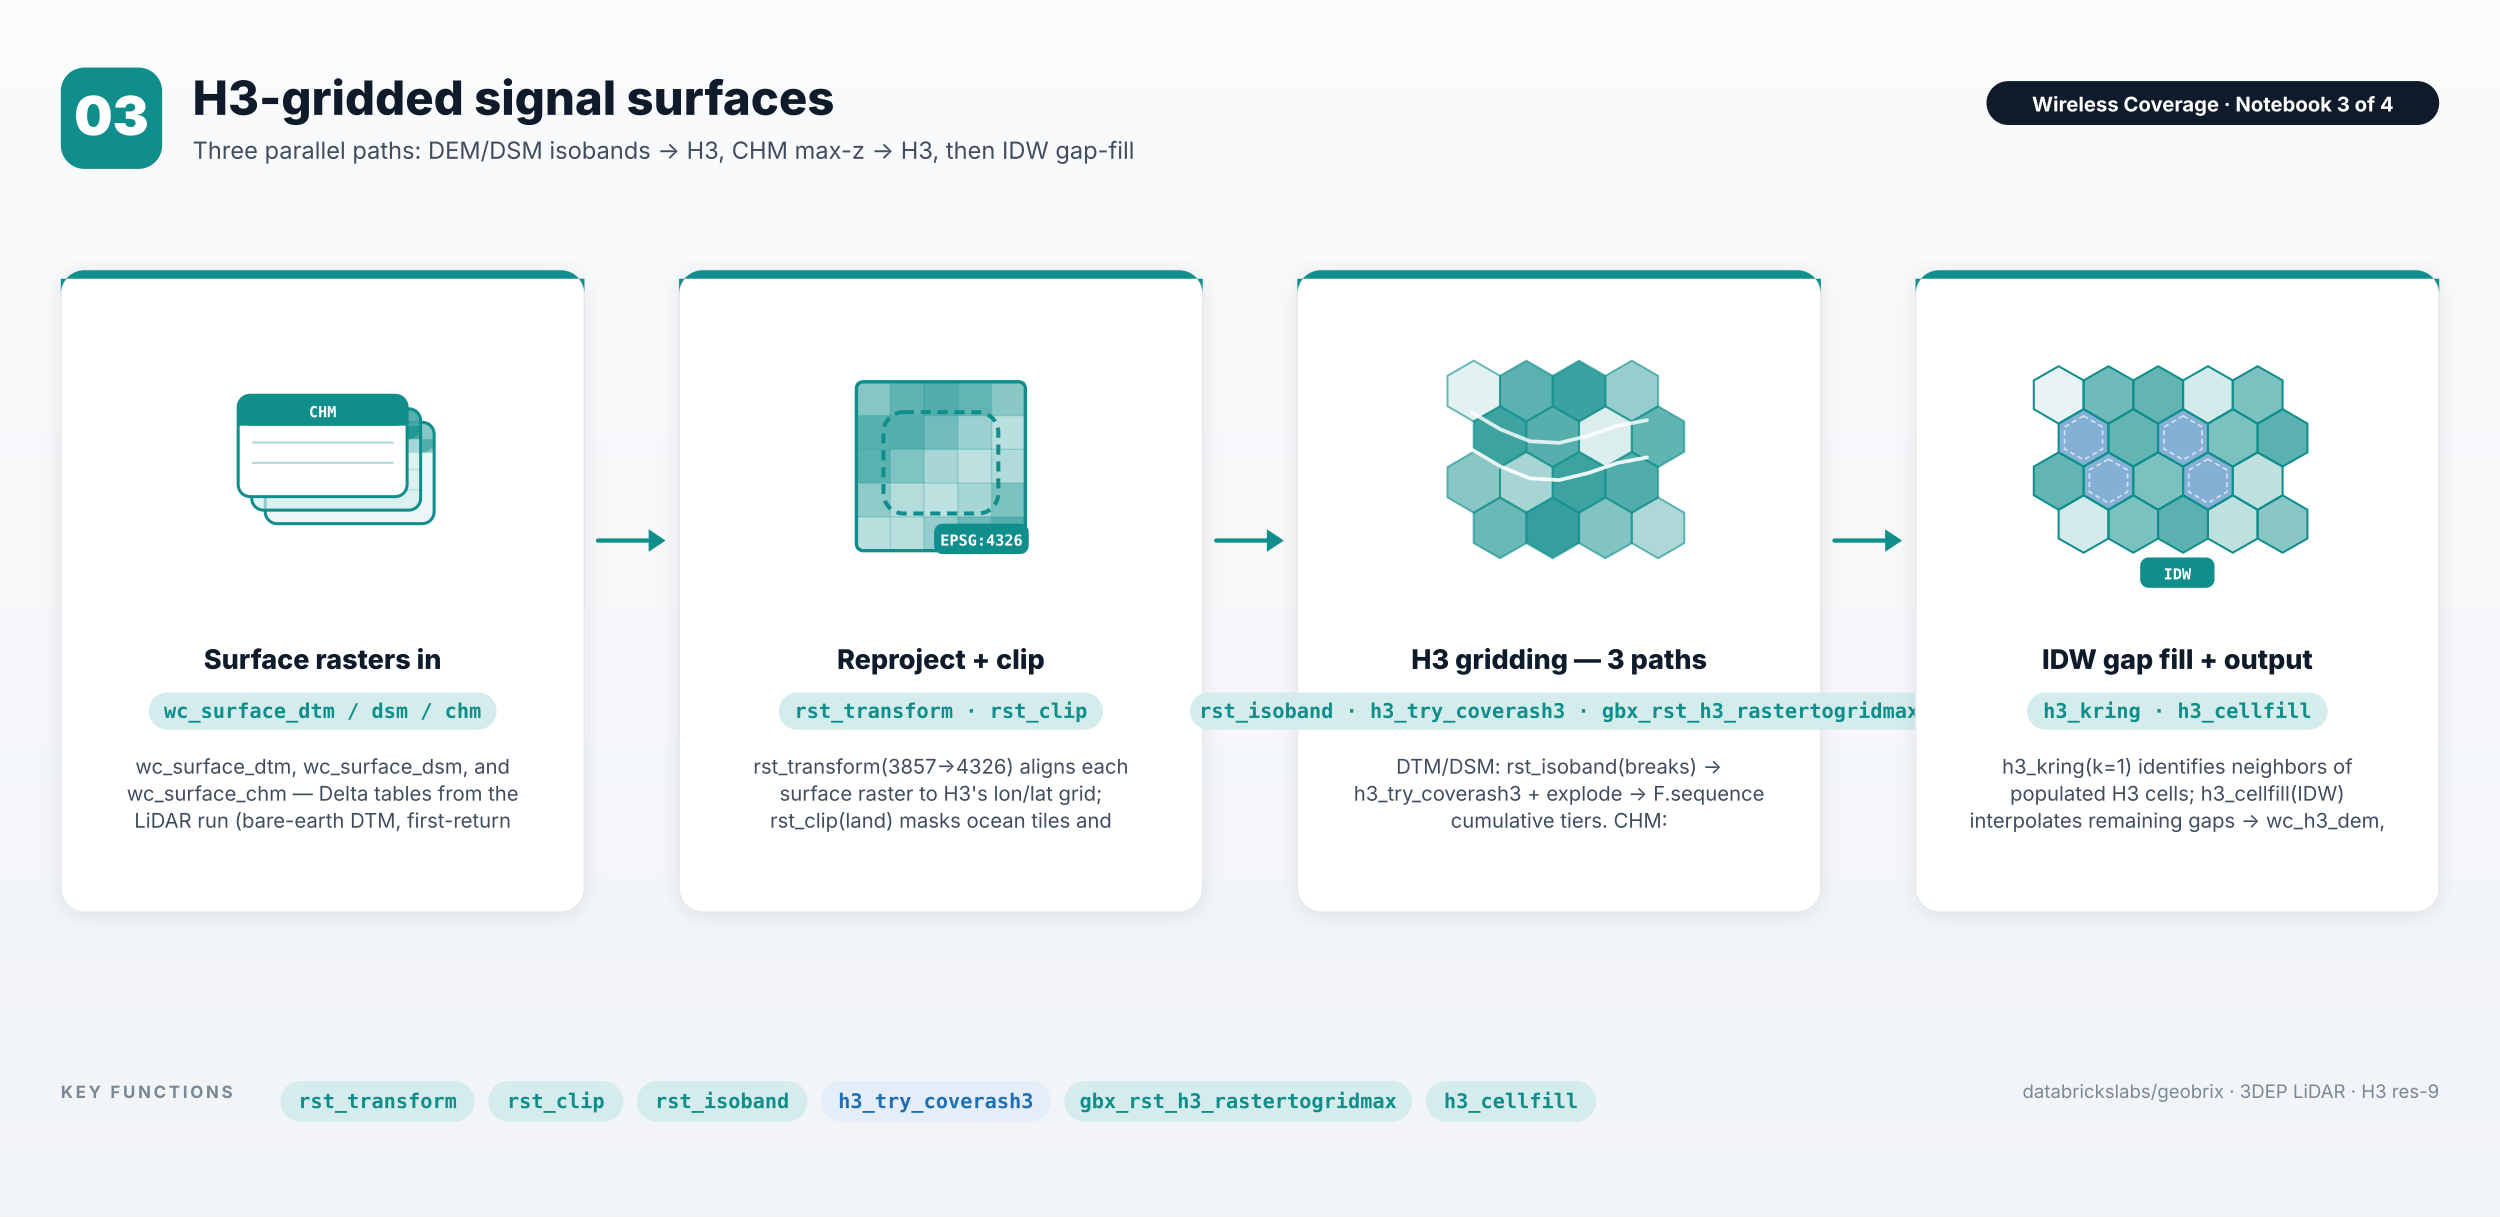
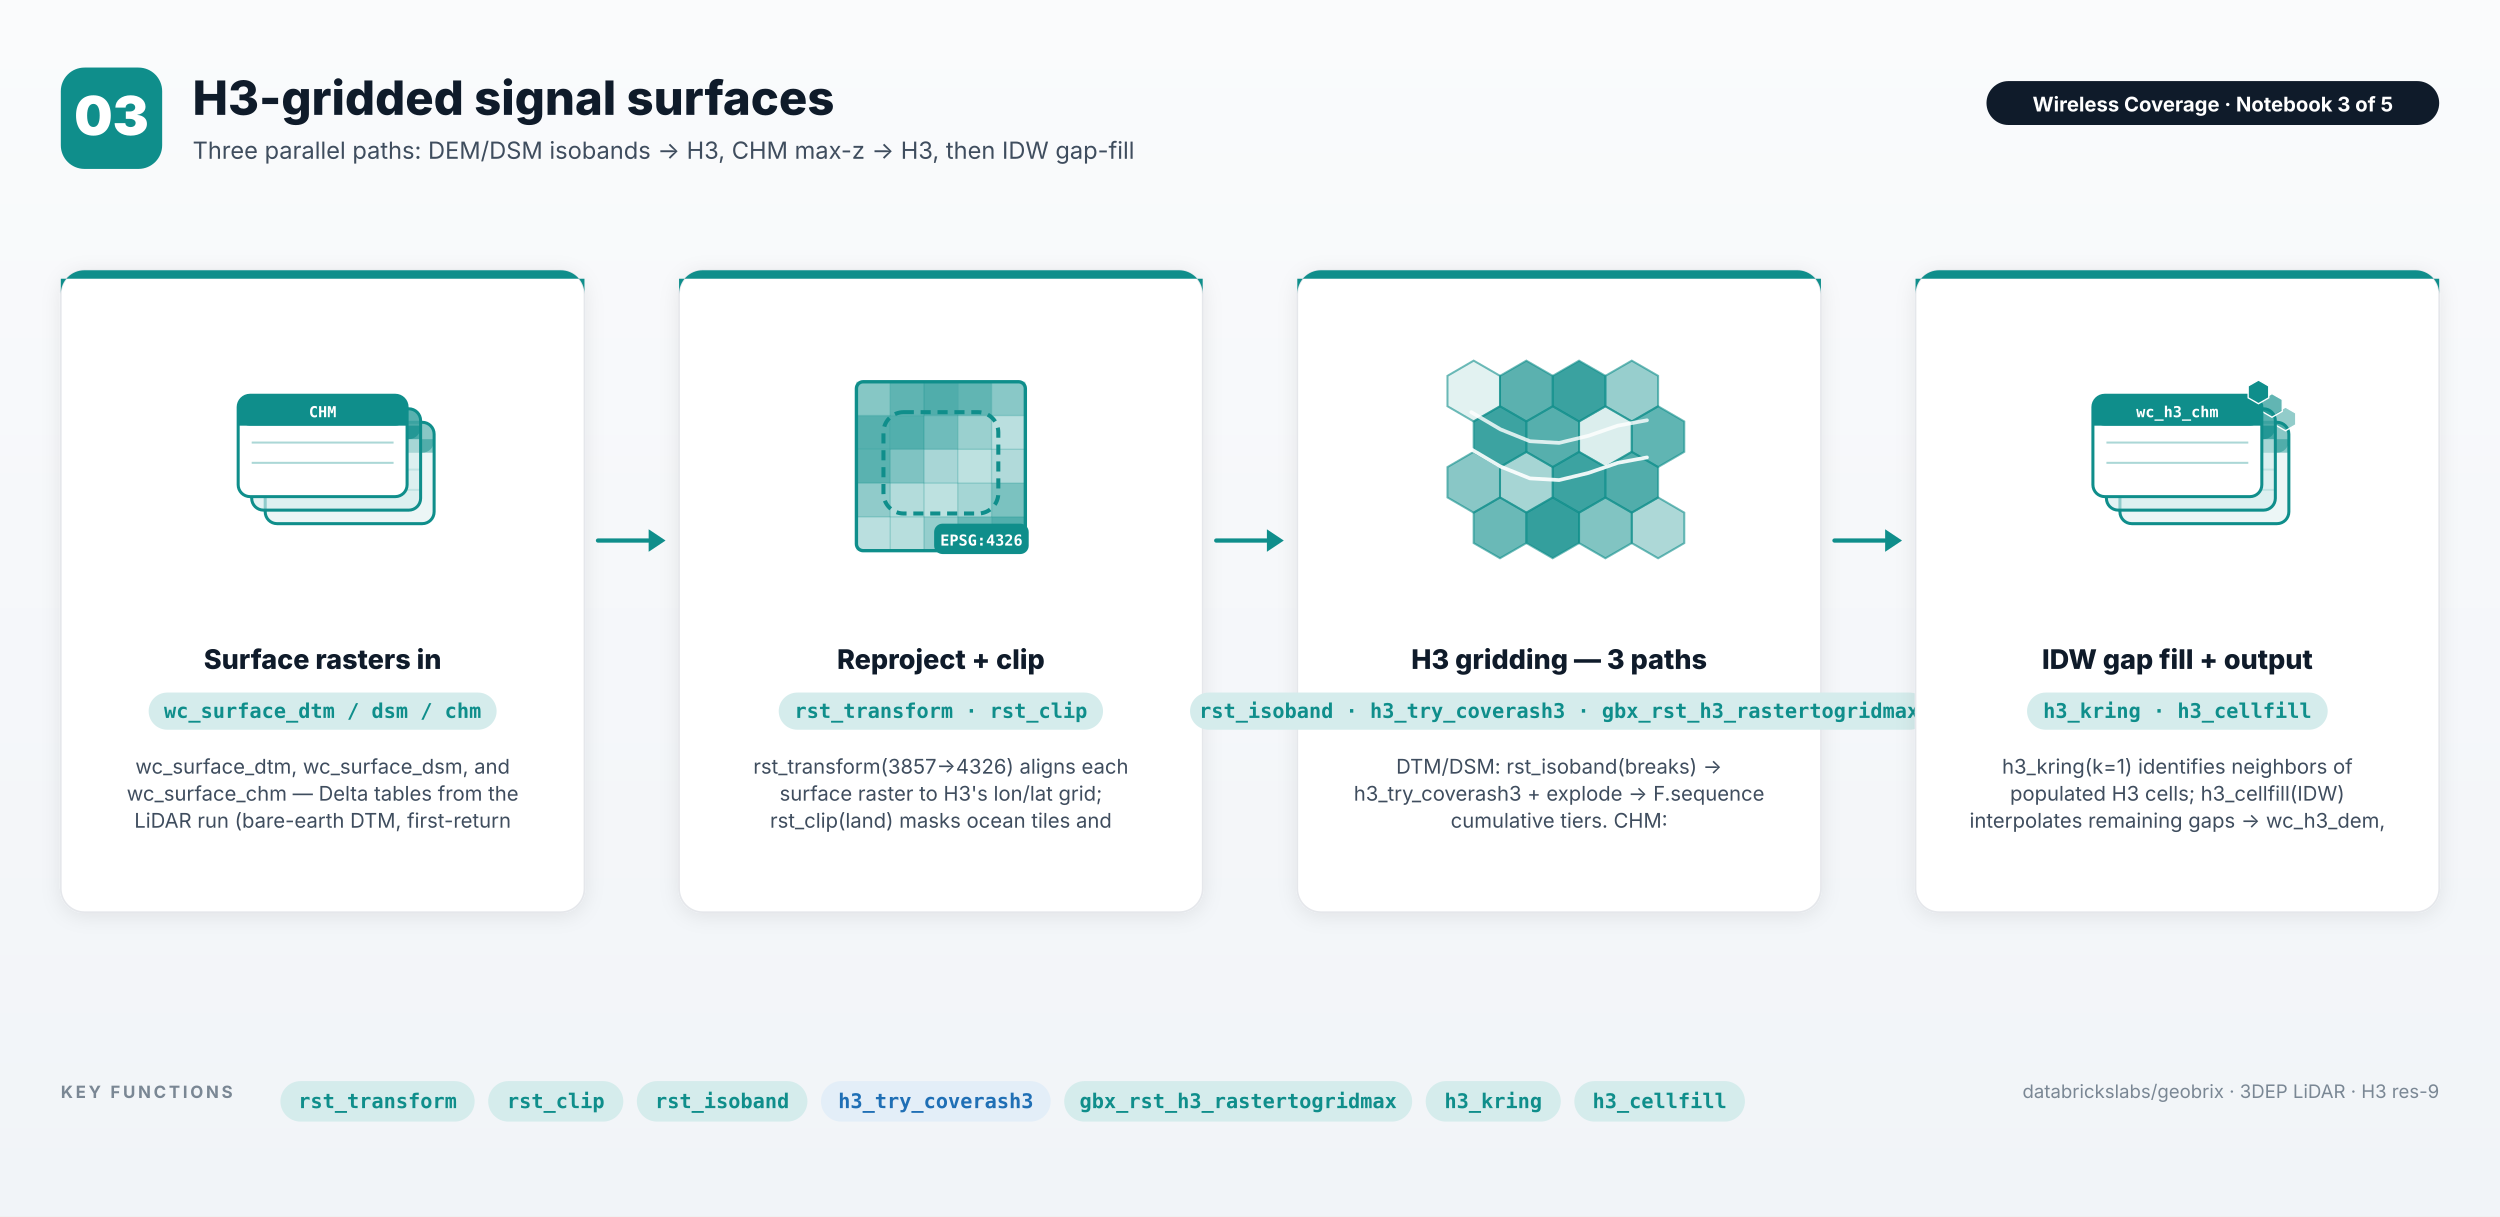
<svg xmlns="http://www.w3.org/2000/svg" viewBox="0 0 1480 720" width="1480" height="720" style="font-family: Inter, -apple-system, system-ui, sans-serif;">
  <defs>
    <filter id="card-shadow" x="-5%" y="-5%" width="110%" height="115%">
      <feDropShadow dx="0" dy="2" stdDeviation="6" flood-color="#0F1B2A" flood-opacity="0.08" />
    </filter>
    <linearGradient id="bg" x1="0" y1="0" x2="0" y2="1">
      <stop offset="0" stop-color="#FAFBFC" />
      <stop offset="1" stop-color="#F1F4F8" />
    </linearGradient>
  </defs>
  <rect x="0" y="0" width="1480" height="720" fill="url(#bg)" />
  <rect x="36" y="40" rx="14" ry="14" width="60" height="60" fill="#0F8E8B" />
  <text x="66.0" y="80.0" text-anchor="middle" font-family="Inter, -apple-system, system-ui, sans-serif" font-size="32" font-weight="900" fill="#FFFFFF">03</text>
  <text x="114" y="68" font-family="Inter, -apple-system, system-ui, sans-serif" font-size="28" font-weight="800" fill="#0F1B2A" text-anchor="start">H3-gridded signal surfaces</text>
  <text x="114" y="94" font-family="Inter, -apple-system, system-ui, sans-serif" font-size="14" font-weight="400" fill="#3F4D5E" text-anchor="start">Three parallel paths: DEM/DSM isobands → H3, CHM max-z → H3, then IDW gap-fill</text>
  <rect x="1176" y="48" rx="13" ry="13" width="268" height="26" fill="#0F1B2A" />
-   <text x="1310.0" y="66" text-anchor="middle" font-family="Inter, -apple-system, system-ui, sans-serif" font-size="12" font-weight="700" fill="#FFFFFF">Wireless Coverage  ·  Notebook 3 of 4</text>
+   <text x="1310.0" y="66" text-anchor="middle" font-family="Inter, -apple-system, system-ui, sans-serif" font-size="12" font-weight="700" fill="#FFFFFF">Wireless Coverage  ·  Notebook 3 of 5</text>
  <rect x="36" y="160" rx="14" ry="14" width="310" height="380" fill="#FFFFFF" stroke="#E5E7EB" stroke-width="1" filter="url(#card-shadow)" />
  <path d="M 36 174 A 14 14 0 0 1 50 160 H 332 A 14 14 0 0 1 346 174 V 165 H 36 Z" fill="#0F8E8B" />
  <rect x="157.0" y="250.0" rx="7" ry="7" width="100" height="60" fill="#D5ECEC" fill-opacity="0.45" stroke="#0F8E8B" stroke-width="1.8" />
  <rect x="157.0" y="250.0" width="100" height="18" rx="7" ry="7" fill="#0F8E8B" fill-opacity="0.45" />
  <rect x="157.0" y="260.0" width="100" height="8" fill="#0F8E8B" fill-opacity="0.45" />
  <text x="207.0" y="263.0" text-anchor="middle" font-family="ui-monospace, Menlo, monospace" font-size="9" font-weight="800" fill="#FFFFFF" fill-opacity="1">DTM</text>
  <line x1="165.0" y1="278.0" x2="249.0" y2="278.0" stroke="#0F8E8B" stroke-opacity="0.35" stroke-width="1.2" />
  <line x1="165.0" y1="290.0" x2="249.0" y2="290.0" stroke="#0F8E8B" stroke-opacity="0.35" stroke-width="1.2" />
  <rect x="149.0" y="242.0" rx="7" ry="7" width="100" height="60" fill="#D5ECEC" fill-opacity="0.65" stroke="#0F8E8B" stroke-width="1.8" />
  <rect x="149.0" y="242.0" width="100" height="18" rx="7" ry="7" fill="#0F8E8B" fill-opacity="0.65" />
  <rect x="149.0" y="252.0" width="100" height="8" fill="#0F8E8B" fill-opacity="0.65" />
  <text x="199.0" y="255.0" text-anchor="middle" font-family="ui-monospace, Menlo, monospace" font-size="9" font-weight="800" fill="#FFFFFF" fill-opacity="1">DSM</text>
  <line x1="157.0" y1="270.0" x2="241.0" y2="270.0" stroke="#0F8E8B" stroke-opacity="0.35" stroke-width="1.2" />
  <line x1="157.0" y1="282.0" x2="241.0" y2="282.0" stroke="#0F8E8B" stroke-opacity="0.35" stroke-width="1.2" />
  <rect x="141.0" y="234.0" rx="7" ry="7" width="100" height="60" fill="#FFFFFF" fill-opacity="1.0" stroke="#0F8E8B" stroke-width="1.8" />
  <rect x="141.0" y="234.0" width="100" height="18" rx="7" ry="7" fill="#0F8E8B" fill-opacity="1.0" />
  <rect x="141.0" y="244.0" width="100" height="8" fill="#0F8E8B" fill-opacity="1.0" />
  <text x="191.0" y="247.0" text-anchor="middle" font-family="ui-monospace, Menlo, monospace" font-size="9" font-weight="800" fill="#FFFFFF" fill-opacity="1">CHM</text>
  <line x1="149.0" y1="262.0" x2="233.0" y2="262.0" stroke="#0F8E8B" stroke-opacity="0.35" stroke-width="1.2" />
  <line x1="149.0" y1="274.0" x2="233.0" y2="274.0" stroke="#0F8E8B" stroke-opacity="0.35" stroke-width="1.2" />
  <text x="191.0" y="396" font-family="Inter, -apple-system, system-ui, sans-serif" font-size="16" font-weight="800" fill="#0F1B2A" text-anchor="middle">Surface rasters in</text>
  <g transform="translate(88.0, 410)">
    <rect x="0" y="0" rx="11" ry="11" width="206" height="22" fill="#D5ECEC" />
    <text x="103.0" y="15.0" text-anchor="middle" font-family="ui-monospace, SFMono-Regular, Menlo, Consolas, monospace" font-size="12" font-weight="700" fill="#0F8E8B">wc_surface_dtm / dsm / chm</text>
  </g>
  <text x="191.0" y="458" text-anchor="middle" font-family="Inter, sans-serif" font-size="12" fill="#3F4D5E">wc_surface_dtm, wc_surface_dsm, and</text>
  <text x="191.0" y="474" text-anchor="middle" font-family="Inter, sans-serif" font-size="12" fill="#3F4D5E">wc_surface_chm — Delta tables from the</text>
  <text x="191.0" y="490" text-anchor="middle" font-family="Inter, sans-serif" font-size="12" fill="#3F4D5E">LiDAR run (bare-earth DTM, first-return</text>
  <line x1="354" y1="320.0" x2="384" y2="320.0" stroke="#0F8E8B" stroke-width="2.5" stroke-linecap="round" />
  <polygon points="394,320.0 384,313.333 384,326.667" fill="#0F8E8B" />
  <rect x="402" y="160" rx="14" ry="14" width="310" height="380" fill="#FFFFFF" stroke="#E5E7EB" stroke-width="1" filter="url(#card-shadow)" />
  <path d="M 402 174 A 14 14 0 0 1 416 160 H 698 A 14 14 0 0 1 712 174 V 165 H 402 Z" fill="#0F8E8B" />
  <rect x="507.0" y="226.0" width="100" height="100" fill="#D5ECEC" stroke="#0F8E8B" stroke-width="2" rx="4" />
  <line x1="527.0" y1="226.0" x2="527.0" y2="326.0" stroke="#0F8E8B" stroke-opacity="0.25" stroke-width="0.8" />
  <line x1="507.0" y1="246.0" x2="607.0" y2="246.0" stroke="#0F8E8B" stroke-opacity="0.25" stroke-width="0.8" />
  <line x1="547.0" y1="226.0" x2="547.0" y2="326.0" stroke="#0F8E8B" stroke-opacity="0.25" stroke-width="0.8" />
  <line x1="507.0" y1="266.0" x2="607.0" y2="266.0" stroke="#0F8E8B" stroke-opacity="0.25" stroke-width="0.8" />
  <line x1="567.0" y1="226.0" x2="567.0" y2="326.0" stroke="#0F8E8B" stroke-opacity="0.25" stroke-width="0.8" />
  <line x1="507.0" y1="286.0" x2="607.0" y2="286.0" stroke="#0F8E8B" stroke-opacity="0.25" stroke-width="0.8" />
  <line x1="587.0" y1="226.0" x2="587.0" y2="326.0" stroke="#0F8E8B" stroke-opacity="0.25" stroke-width="0.8" />
  <line x1="507.0" y1="306.0" x2="607.0" y2="306.0" stroke="#0F8E8B" stroke-opacity="0.25" stroke-width="0.8" />
  <rect x="507.0" y="226.0" width="20" height="20" fill="#0F8E8B" fill-opacity="0.40" />
  <rect x="527.0" y="226.0" width="20" height="20" fill="#0F8E8B" fill-opacity="0.59" />
  <rect x="547.0" y="226.0" width="20" height="20" fill="#0F8E8B" fill-opacity="0.67" />
  <rect x="567.0" y="226.0" width="20" height="20" fill="#0F8E8B" fill-opacity="0.58" />
  <rect x="587.0" y="226.0" width="20" height="20" fill="#0F8E8B" fill-opacity="0.38" />
  <rect x="507.0" y="246.0" width="20" height="20" fill="#0F8E8B" fill-opacity="0.64" />
  <rect x="527.0" y="246.0" width="20" height="20" fill="#0F8E8B" fill-opacity="0.66" />
  <rect x="547.0" y="246.0" width="20" height="20" fill="#0F8E8B" fill-opacity="0.51" />
  <rect x="567.0" y="246.0" width="20" height="20" fill="#0F8E8B" fill-opacity="0.30" />
  <rect x="587.0" y="246.0" width="20" height="20" fill="#0F8E8B" fill-opacity="0.14" />
  <rect x="507.0" y="266.0" width="20" height="20" fill="#0F8E8B" fill-opacity="0.62" />
  <rect x="527.0" y="266.0" width="20" height="20" fill="#0F8E8B" fill-opacity="0.43" />
  <rect x="547.0" y="266.0" width="20" height="20" fill="#0F8E8B" fill-opacity="0.23" />
  <rect x="567.0" y="266.0" width="20" height="20" fill="#0F8E8B" fill-opacity="0.12" />
  <rect x="587.0" y="266.0" width="20" height="20" fill="#0F8E8B" fill-opacity="0.18" />
  <rect x="507.0" y="286.0" width="20" height="20" fill="#0F8E8B" fill-opacity="0.35" />
  <rect x="527.0" y="286.0" width="20" height="20" fill="#0F8E8B" fill-opacity="0.17" />
  <rect x="547.0" y="286.0" width="20" height="20" fill="#0F8E8B" fill-opacity="0.12" />
  <rect x="567.0" y="286.0" width="20" height="20" fill="#0F8E8B" fill-opacity="0.24" />
  <rect x="587.0" y="286.0" width="20" height="20" fill="#0F8E8B" fill-opacity="0.45" />
  <rect x="507.0" y="306.0" width="20" height="20" fill="#0F8E8B" fill-opacity="0.13" />
  <rect x="527.0" y="306.0" width="20" height="20" fill="#0F8E8B" fill-opacity="0.15" />
  <rect x="547.0" y="306.0" width="20" height="20" fill="#0F8E8B" fill-opacity="0.32" />
  <rect x="567.0" y="306.0" width="20" height="20" fill="#0F8E8B" fill-opacity="0.53" />
  <rect x="587.0" y="306.0" width="20" height="20" fill="#0F8E8B" fill-opacity="0.66" />
  <rect x="553.0" y="310.0" rx="5" ry="5" width="56" height="18" fill="#0F8E8B" />
  <text x="581.0" y="323.0" text-anchor="middle" font-family="ui-monospace, Menlo, monospace" font-size="9" font-weight="800" fill="#FFFFFF">EPSG:4326</text>
  <rect x="523.0" y="244.0" width="68" height="60" rx="12" ry="12" fill="none" stroke="#0F8E8B" stroke-width="2.4" stroke-dasharray="6 4" />
  <text x="557.0" y="396" font-family="Inter, -apple-system, system-ui, sans-serif" font-size="16" font-weight="800" fill="#0F1B2A" text-anchor="middle">Reproject + clip</text>
  <g transform="translate(461.0, 410)">
    <rect x="0" y="0" rx="11" ry="11" width="192" height="22" fill="#D5ECEC" />
    <text x="96.0" y="15.0" text-anchor="middle" font-family="ui-monospace, SFMono-Regular, Menlo, Consolas, monospace" font-size="12" font-weight="700" fill="#0F8E8B">rst_transform · rst_clip</text>
  </g>
  <text x="557.0" y="458" text-anchor="middle" font-family="Inter, sans-serif" font-size="12" fill="#3F4D5E">rst_transform(3857→4326) aligns each</text>
  <text x="557.0" y="474" text-anchor="middle" font-family="Inter, sans-serif" font-size="12" fill="#3F4D5E">surface raster to H3's lon/lat grid;</text>
  <text x="557.0" y="490" text-anchor="middle" font-family="Inter, sans-serif" font-size="12" fill="#3F4D5E">rst_clip(land) masks ocean tiles and</text>
  <line x1="720" y1="320.0" x2="750" y2="320.0" stroke="#0F8E8B" stroke-width="2.5" stroke-linecap="round" />
  <polygon points="760,320.0 750,313.333 750,326.667" fill="#0F8E8B" />
  <rect x="768" y="160" rx="14" ry="14" width="310" height="380" fill="#FFFFFF" stroke="#E5E7EB" stroke-width="1" filter="url(#card-shadow)" />
  <path d="M 768 174 A 14 14 0 0 1 782 160 H 1064 A 14 14 0 0 1 1078 174 V 165 H 768 Z" fill="#0F8E8B" />
  <polygon points="872.4,213.5 888.0,222.5 888.0,240.5 872.4,249.5 856.9,240.5 856.9,222.5" fill="#0F8E8B" fill-opacity="0.12" stroke="#0F8E8B" stroke-width="1.2" stroke-opacity="0.6" />
  <polygon points="903.6,213.5 919.2,222.5 919.2,240.5 903.6,249.5 888.0,240.5 888.0,222.5" fill="#0F8E8B" fill-opacity="0.68" stroke="#0F8E8B" stroke-width="1.2" stroke-opacity="0.6" />
  <polygon points="934.8,213.5 950.4,222.5 950.4,240.5 934.8,249.5 919.2,240.5 919.2,222.5" fill="#0F8E8B" fill-opacity="0.82" stroke="#0F8E8B" stroke-width="1.2" stroke-opacity="0.6" />
  <polygon points="966.0,213.5 981.6,222.5 981.6,240.5 966.0,249.5 950.4,240.5 950.4,222.5" fill="#0F8E8B" fill-opacity="0.43" stroke="#0F8E8B" stroke-width="1.2" stroke-opacity="0.6" />
  <polygon points="888.0,240.5 903.6,249.5 903.6,267.5 888.0,276.5 872.4,267.5 872.4,249.5" fill="#0F8E8B" fill-opacity="0.81" stroke="#0F8E8B" stroke-width="1.2" stroke-opacity="0.6" />
  <polygon points="919.2,240.5 934.8,249.5 934.8,267.5 919.2,276.5 903.6,267.5 903.6,249.5" fill="#0F8E8B" fill-opacity="0.70" stroke="#0F8E8B" stroke-width="1.2" stroke-opacity="0.6" />
  <polygon points="950.4,240.5 966.0,249.5 966.0,267.5 950.4,276.5 934.8,267.5 934.8,249.5" fill="#0F8E8B" fill-opacity="0.15" stroke="#0F8E8B" stroke-width="1.2" stroke-opacity="0.6" />
  <polygon points="981.6,240.5 997.1,249.5 997.1,267.5 981.6,276.5 966.0,267.5 966.0,249.5" fill="#0F8E8B" fill-opacity="0.66" stroke="#0F8E8B" stroke-width="1.2" stroke-opacity="0.6" />
  <polygon points="872.4,267.5 888.0,276.5 888.0,294.5 872.4,303.5 856.9,294.5 856.9,276.5" fill="#0F8E8B" fill-opacity="0.49" stroke="#0F8E8B" stroke-width="1.2" stroke-opacity="0.6" />
  <polygon points="903.6,267.5 919.2,276.5 919.2,294.5 903.6,303.5 888.0,294.5 888.0,276.5" fill="#0F8E8B" fill-opacity="0.37" stroke="#0F8E8B" stroke-width="1.2" stroke-opacity="0.6" />
  <polygon points="934.8,267.5 950.4,276.5 950.4,294.5 934.8,303.5 919.2,294.5 919.2,276.5" fill="#0F8E8B" fill-opacity="0.81" stroke="#0F8E8B" stroke-width="1.2" stroke-opacity="0.6" />
  <polygon points="966.0,267.5 981.6,276.5 981.6,294.5 966.0,303.5 950.4,294.5 950.4,276.5" fill="#0F8E8B" fill-opacity="0.72" stroke="#0F8E8B" stroke-width="1.2" stroke-opacity="0.6" />
  <polygon points="888.0,294.5 903.6,303.5 903.6,321.5 888.0,330.5 872.4,321.5 872.4,303.5" fill="#0F8E8B" fill-opacity="0.62" stroke="#0F8E8B" stroke-width="1.2" stroke-opacity="0.6" />
  <polygon points="919.2,294.5 934.8,303.5 934.8,321.5 919.2,330.5 903.6,321.5 903.6,303.5" fill="#0F8E8B" fill-opacity="0.84" stroke="#0F8E8B" stroke-width="1.2" stroke-opacity="0.6" />
  <polygon points="950.4,294.5 966.0,303.5 966.0,321.5 950.4,330.5 934.8,321.5 934.8,303.5" fill="#0F8E8B" fill-opacity="0.52" stroke="#0F8E8B" stroke-width="1.2" stroke-opacity="0.6" />
  <polygon points="981.6,294.5 997.1,303.5 997.1,321.5 981.6,330.5 966.0,321.5 966.0,303.5" fill="#0F8E8B" fill-opacity="0.34" stroke="#0F8E8B" stroke-width="1.2" stroke-opacity="0.6" />
  <polyline points="871.0,244.0 888.3,254.2 905.7,261.2 923.0,262.2 940.3,258.0 957.7,252.0 975.0,248.8" fill="none" stroke="#FFFFFF" stroke-width="2.2" stroke-linecap="round" stroke-linejoin="round" stroke-opacity="0.8" />
  <polyline points="871.0,266.0 888.3,276.2 905.7,283.2 923.0,284.2 940.3,280.0 957.7,274.0 975.0,270.8" fill="none" stroke="#FFFFFF" stroke-width="2.2" stroke-linecap="round" stroke-linejoin="round" stroke-opacity="0.9" />
  <text x="923.0" y="396" font-family="Inter, -apple-system, system-ui, sans-serif" font-size="16" font-weight="800" fill="#0F1B2A" text-anchor="middle">H3 gridding — 3 paths</text>
  <g transform="translate(704.5, 410)">
    <rect x="0" y="0" rx="11" ry="11" width="437" height="22" fill="#D5ECEC" />
    <text x="218.5" y="15.0" text-anchor="middle" font-family="ui-monospace, SFMono-Regular, Menlo, Consolas, monospace" font-size="12" font-weight="700" fill="#0F8E8B">rst_isoband · h3_try_coverash3 · gbx_rst_h3_rastertogridmax</text>
  </g>
  <text x="923.0" y="458" text-anchor="middle" font-family="Inter, sans-serif" font-size="12" fill="#3F4D5E">DTM/DSM: rst_isoband(breaks) →</text>
  <text x="923.0" y="474" text-anchor="middle" font-family="Inter, sans-serif" font-size="12" fill="#3F4D5E">h3_try_coverash3 + explode → F.sequence</text>
  <text x="923.0" y="490" text-anchor="middle" font-family="Inter, sans-serif" font-size="12" fill="#3F4D5E">cumulative tiers. CHM:</text>
  <line x1="1086" y1="320.0" x2="1116" y2="320.0" stroke="#0F8E8B" stroke-width="2.5" stroke-linecap="round" />
  <polygon points="1126,320.0 1116,313.333 1116,326.667" fill="#0F8E8B" />
  <rect x="1134" y="160" rx="14" ry="14" width="310" height="380" fill="#FFFFFF" stroke="#E5E7EB" stroke-width="1" filter="url(#card-shadow)" />
  <path d="M 1134 174 A 14 14 0 0 1 1148 160 H 1430 A 14 14 0 0 1 1444 174 V 165 H 1134 Z" fill="#0F8E8B" />
-   <polygon points="1218.7,216.8 1233.5,225.2 1233.5,242.2 1218.7,250.8 1204.0,242.2 1204.0,225.2" fill="#0F8E8B" fill-opacity="0.10" stroke="#0F8E8B" stroke-width="1.2" />
-   <polygon points="1248.2,216.8 1262.9,225.2 1262.9,242.2 1248.2,250.8 1233.5,242.2 1233.5,225.2" fill="#0F8E8B" fill-opacity="0.60" stroke="#0F8E8B" stroke-width="1.2" />
-   <polygon points="1277.6,216.8 1292.4,225.2 1292.4,242.2 1277.6,250.8 1262.9,242.2 1262.9,225.2" fill="#0F8E8B" fill-opacity="0.65" stroke="#0F8E8B" stroke-width="1.2" />
-   <polygon points="1307.1,216.8 1321.8,225.2 1321.8,242.2 1307.1,250.8 1292.4,242.2 1292.4,225.2" fill="#0F8E8B" fill-opacity="0.18" stroke="#0F8E8B" stroke-width="1.2" />
-   <polygon points="1336.5,216.8 1351.3,225.2 1351.3,242.2 1336.5,250.8 1321.8,242.2 1321.8,225.2" fill="#0F8E8B" fill-opacity="0.55" stroke="#0F8E8B" stroke-width="1.2" />
-   <polygon points="1233.5,242.2 1248.2,250.8 1248.2,267.8 1233.5,276.2 1218.7,267.8 1218.7,250.8" fill="#1F6FB5" fill-opacity="0.55" stroke="#0F8E8B" stroke-width="1.2" />
-   <polygon points="1233.5,246.2 1244.7,252.8 1244.7,265.8 1233.5,272.2 1222.2,265.8 1222.2,252.8" fill="none" stroke="#FFFFFF" stroke-width="1" stroke-opacity="0.65" stroke-dasharray="3 2" />
-   <polygon points="1262.9,242.2 1277.6,250.8 1277.6,267.8 1262.9,276.2 1248.2,267.8 1248.2,250.8" fill="#0F8E8B" fill-opacity="0.65" stroke="#0F8E8B" stroke-width="1.2" />
-   <polygon points="1292.4,242.2 1307.1,250.8 1307.1,267.8 1292.4,276.2 1277.6,267.8 1277.6,250.8" fill="#1F6FB5" fill-opacity="0.55" stroke="#0F8E8B" stroke-width="1.2" />
-   <polygon points="1292.4,246.2 1303.6,252.8 1303.6,265.8 1292.4,272.2 1281.1,265.8 1281.1,252.8" fill="none" stroke="#FFFFFF" stroke-width="1" stroke-opacity="0.65" stroke-dasharray="3 2" />
-   <polygon points="1321.8,242.2 1336.5,250.8 1336.5,267.8 1321.8,276.2 1307.1,267.8 1307.1,250.8" fill="#0F8E8B" fill-opacity="0.55" stroke="#0F8E8B" stroke-width="1.2" />
-   <polygon points="1351.3,242.2 1366.0,250.8 1366.0,267.8 1351.3,276.2 1336.5,267.8 1336.5,250.8" fill="#0F8E8B" fill-opacity="0.68" stroke="#0F8E8B" stroke-width="1.2" />
-   <polygon points="1218.7,267.8 1233.5,276.2 1233.5,293.2 1218.7,301.8 1204.0,293.2 1204.0,276.2" fill="#0F8E8B" fill-opacity="0.65" stroke="#0F8E8B" stroke-width="1.2" />
-   <polygon points="1248.2,267.8 1262.9,276.2 1262.9,293.2 1248.2,301.8 1233.5,293.2 1233.5,276.2" fill="#1F6FB5" fill-opacity="0.55" stroke="#0F8E8B" stroke-width="1.2" />
-   <polygon points="1248.2,271.8 1259.5,278.2 1259.5,291.2 1248.2,297.8 1236.9,291.2 1236.9,278.2" fill="none" stroke="#FFFFFF" stroke-width="1" stroke-opacity="0.65" stroke-dasharray="3 2" />
-   <polygon points="1277.6,267.8 1292.4,276.2 1292.4,293.2 1277.6,301.8 1262.9,293.2 1262.9,276.2" fill="#0F8E8B" fill-opacity="0.55" stroke="#0F8E8B" stroke-width="1.2" />
-   <polygon points="1307.1,267.8 1321.8,276.2 1321.8,293.2 1307.1,301.8 1292.4,293.2 1292.4,276.2" fill="#1F6FB5" fill-opacity="0.55" stroke="#0F8E8B" stroke-width="1.2" />
-   <polygon points="1307.1,271.8 1318.3,278.2 1318.3,291.2 1307.1,297.8 1295.8,291.2 1295.8,278.2" fill="none" stroke="#FFFFFF" stroke-width="1" stroke-opacity="0.65" stroke-dasharray="3 2" />
-   <polygon points="1336.5,267.8 1351.3,276.2 1351.3,293.2 1336.5,301.8 1321.8,293.2 1321.8,276.2" fill="#0F8E8B" fill-opacity="0.27" stroke="#0F8E8B" stroke-width="1.2" />
-   <polygon points="1233.5,293.2 1248.2,301.8 1248.2,318.8 1233.5,327.2 1218.7,318.8 1218.7,301.8" fill="#0F8E8B" fill-opacity="0.18" stroke="#0F8E8B" stroke-width="1.2" />
-   <polygon points="1262.9,293.2 1277.6,301.8 1277.6,318.8 1262.9,327.2 1248.2,318.8 1248.2,301.8" fill="#0F8E8B" fill-opacity="0.55" stroke="#0F8E8B" stroke-width="1.2" />
-   <polygon points="1292.4,293.2 1307.1,301.8 1307.1,318.8 1292.4,327.2 1277.6,318.8 1277.6,301.8" fill="#0F8E8B" fill-opacity="0.68" stroke="#0F8E8B" stroke-width="1.2" />
-   <polygon points="1321.8,293.2 1336.5,301.8 1336.5,318.8 1321.8,327.2 1307.1,318.8 1307.1,301.8" fill="#0F8E8B" fill-opacity="0.27" stroke="#0F8E8B" stroke-width="1.2" />
-   <polygon points="1351.3,293.2 1366.0,301.8 1366.0,318.8 1351.3,327.2 1336.5,318.8 1336.5,301.8" fill="#0F8E8B" fill-opacity="0.49" stroke="#0F8E8B" stroke-width="1.2" />
-   <rect x="1267.0" y="330.0" width="44" height="18" rx="5" fill="#0F8E8B" />
-   <text x="1289.0" y="343.0" text-anchor="middle" font-family="ui-monospace, Menlo, monospace" font-size="9" font-weight="800" fill="#FFFFFF">IDW</text>
+   <rect x="1255.0" y="250.0" rx="7" ry="7" width="100" height="60" fill="#D5ECEC" fill-opacity="0.45" stroke="#0F8E8B" stroke-width="1.8" />
+   <rect x="1255.0" y="250.0" width="100" height="18" rx="7" ry="7" fill="#0F8E8B" fill-opacity="0.45" />
+   <rect x="1255.0" y="260.0" width="100" height="8" fill="#0F8E8B" fill-opacity="0.45" />
+   <text x="1305.0" y="263.0" text-anchor="middle" font-family="ui-monospace, Menlo, monospace" font-size="9" font-weight="800" fill="#FFFFFF" fill-opacity="1">wc_h3_dem</text>
+   <line x1="1263.0" y1="278.0" x2="1347.0" y2="278.0" stroke="#0F8E8B" stroke-opacity="0.35" stroke-width="1.2" />
+   <line x1="1263.0" y1="290.0" x2="1347.0" y2="290.0" stroke="#0F8E8B" stroke-opacity="0.35" stroke-width="1.2" />
+   <polygon points="1353.0,241.0 1359.1,244.5 1359.1,251.5 1353.0,255.0 1346.9,251.5 1346.9,244.5" fill="#0F8E8B" fill-opacity="0.45" stroke="#FFFFFF" stroke-width="0.8" />
+   <rect x="1247.0" y="242.0" rx="7" ry="7" width="100" height="60" fill="#D5ECEC" fill-opacity="0.65" stroke="#0F8E8B" stroke-width="1.8" />
+   <rect x="1247.0" y="242.0" width="100" height="18" rx="7" ry="7" fill="#0F8E8B" fill-opacity="0.65" />
+   <rect x="1247.0" y="252.0" width="100" height="8" fill="#0F8E8B" fill-opacity="0.65" />
+   <text x="1297.0" y="255.0" text-anchor="middle" font-family="ui-monospace, Menlo, monospace" font-size="9" font-weight="800" fill="#FFFFFF" fill-opacity="1">wc_h3_dsm</text>
+   <line x1="1255.0" y1="270.0" x2="1339.0" y2="270.0" stroke="#0F8E8B" stroke-opacity="0.35" stroke-width="1.2" />
+   <line x1="1255.0" y1="282.0" x2="1339.0" y2="282.0" stroke="#0F8E8B" stroke-opacity="0.35" stroke-width="1.2" />
+   <polygon points="1345.0,233.0 1351.1,236.5 1351.1,243.5 1345.0,247.0 1338.9,243.5 1338.9,236.5" fill="#0F8E8B" fill-opacity="0.65" stroke="#FFFFFF" stroke-width="0.8" />
+   <rect x="1239.0" y="234.0" rx="7" ry="7" width="100" height="60" fill="#FFFFFF" fill-opacity="1.0" stroke="#0F8E8B" stroke-width="1.8" />
+   <rect x="1239.0" y="234.0" width="100" height="18" rx="7" ry="7" fill="#0F8E8B" fill-opacity="1.0" />
+   <rect x="1239.0" y="244.0" width="100" height="8" fill="#0F8E8B" fill-opacity="1.0" />
+   <text x="1289.0" y="247.0" text-anchor="middle" font-family="ui-monospace, Menlo, monospace" font-size="9" font-weight="800" fill="#FFFFFF" fill-opacity="1">wc_h3_chm</text>
+   <line x1="1247.0" y1="262.0" x2="1331.0" y2="262.0" stroke="#0F8E8B" stroke-opacity="0.35" stroke-width="1.2" />
+   <line x1="1247.0" y1="274.0" x2="1331.0" y2="274.0" stroke="#0F8E8B" stroke-opacity="0.35" stroke-width="1.2" />
+   <polygon points="1337.0,225.0 1343.1,228.5 1343.1,235.5 1337.0,239.0 1330.9,235.5 1330.9,228.5" fill="#0F8E8B" fill-opacity="1.0" stroke="#FFFFFF" stroke-width="0.8" />
  <text x="1289.0" y="396" font-family="Inter, -apple-system, system-ui, sans-serif" font-size="16" font-weight="800" fill="#0F1B2A" text-anchor="middle">IDW gap fill + output</text>
  <g transform="translate(1200.0, 410)">
    <rect x="0" y="0" rx="11" ry="11" width="178" height="22" fill="#D5ECEC" />
    <text x="89.0" y="15.0" text-anchor="middle" font-family="ui-monospace, SFMono-Regular, Menlo, Consolas, monospace" font-size="12" font-weight="700" fill="#0F8E8B">h3_kring · h3_cellfill</text>
  </g>
  <text x="1289.0" y="458" text-anchor="middle" font-family="Inter, sans-serif" font-size="12" fill="#3F4D5E">h3_kring(k=1) identifies neighbors of</text>
  <text x="1289.0" y="474" text-anchor="middle" font-family="Inter, sans-serif" font-size="12" fill="#3F4D5E">populated H3 cells; h3_cellfill(IDW)</text>
  <text x="1289.0" y="490" text-anchor="middle" font-family="Inter, sans-serif" font-size="12" fill="#3F4D5E">interpolates remaining gaps → wc_h3_dem,</text>
  <text x="36" y="650" font-family="Inter, -apple-system, system-ui, sans-serif" font-size="10" font-weight="700" fill="#7A8794" text-anchor="start" letter-spacing="1.6">KEY FUNCTIONS</text>
  <rect x="166" y="640" rx="12" ry="12" width="115" height="24" fill="#D5ECEC" />
  <text x="223.5" y="656.0" text-anchor="middle" font-family="ui-monospace, SFMono-Regular, Menlo, Consolas, monospace" font-size="12" font-weight="700" fill="#0F8E8B">rst_transform</text>
  <rect x="289" y="640" rx="12" ry="12" width="80" height="24" fill="#D5ECEC" />
  <text x="329.0" y="656.0" text-anchor="middle" font-family="ui-monospace, SFMono-Regular, Menlo, Consolas, monospace" font-size="12" font-weight="700" fill="#0F8E8B">rst_clip</text>
  <rect x="377" y="640" rx="12" ry="12" width="101" height="24" fill="#D5ECEC" />
  <text x="427.5" y="656.0" text-anchor="middle" font-family="ui-monospace, SFMono-Regular, Menlo, Consolas, monospace" font-size="12" font-weight="700" fill="#0F8E8B">rst_isoband</text>
  <rect x="486" y="640" rx="12" ry="12" width="136" height="24" fill="#E3EEF8" />
  <text x="554.0" y="656.0" text-anchor="middle" font-family="ui-monospace, SFMono-Regular, Menlo, Consolas, monospace" font-size="12" font-weight="700" fill="#1F6FB5">h3_try_coverash3</text>
  <rect x="630" y="640" rx="12" ry="12" width="206" height="24" fill="#D5ECEC" />
  <text x="733.0" y="656.0" text-anchor="middle" font-family="ui-monospace, SFMono-Regular, Menlo, Consolas, monospace" font-size="12" font-weight="700" fill="#0F8E8B">gbx_rst_h3_rastertogridmax</text>
-   <rect x="844" y="640" rx="12" ry="12" width="101" height="24" fill="#D5ECEC" />
-   <text x="894.5" y="656.0" text-anchor="middle" font-family="ui-monospace, SFMono-Regular, Menlo, Consolas, monospace" font-size="12" font-weight="700" fill="#0F8E8B">h3_cellfill</text>
+   <rect x="844" y="640" rx="12" ry="12" width="80" height="24" fill="#D5ECEC" />
+   <text x="884.0" y="656.0" text-anchor="middle" font-family="ui-monospace, SFMono-Regular, Menlo, Consolas, monospace" font-size="12" font-weight="700" fill="#0F8E8B">h3_kring</text>
+   <rect x="932" y="640" rx="12" ry="12" width="101" height="24" fill="#D5ECEC" />
+   <text x="982.5" y="656.0" text-anchor="middle" font-family="ui-monospace, SFMono-Regular, Menlo, Consolas, monospace" font-size="12" font-weight="700" fill="#0F8E8B">h3_cellfill</text>
  <text x="1444" y="650" font-family="Inter, -apple-system, system-ui, sans-serif" font-size="11" font-weight="400" fill="#7A8794" text-anchor="end">databrickslabs/geobrix  ·  3DEP LiDAR  ·  H3 res-9</text>
</svg>
